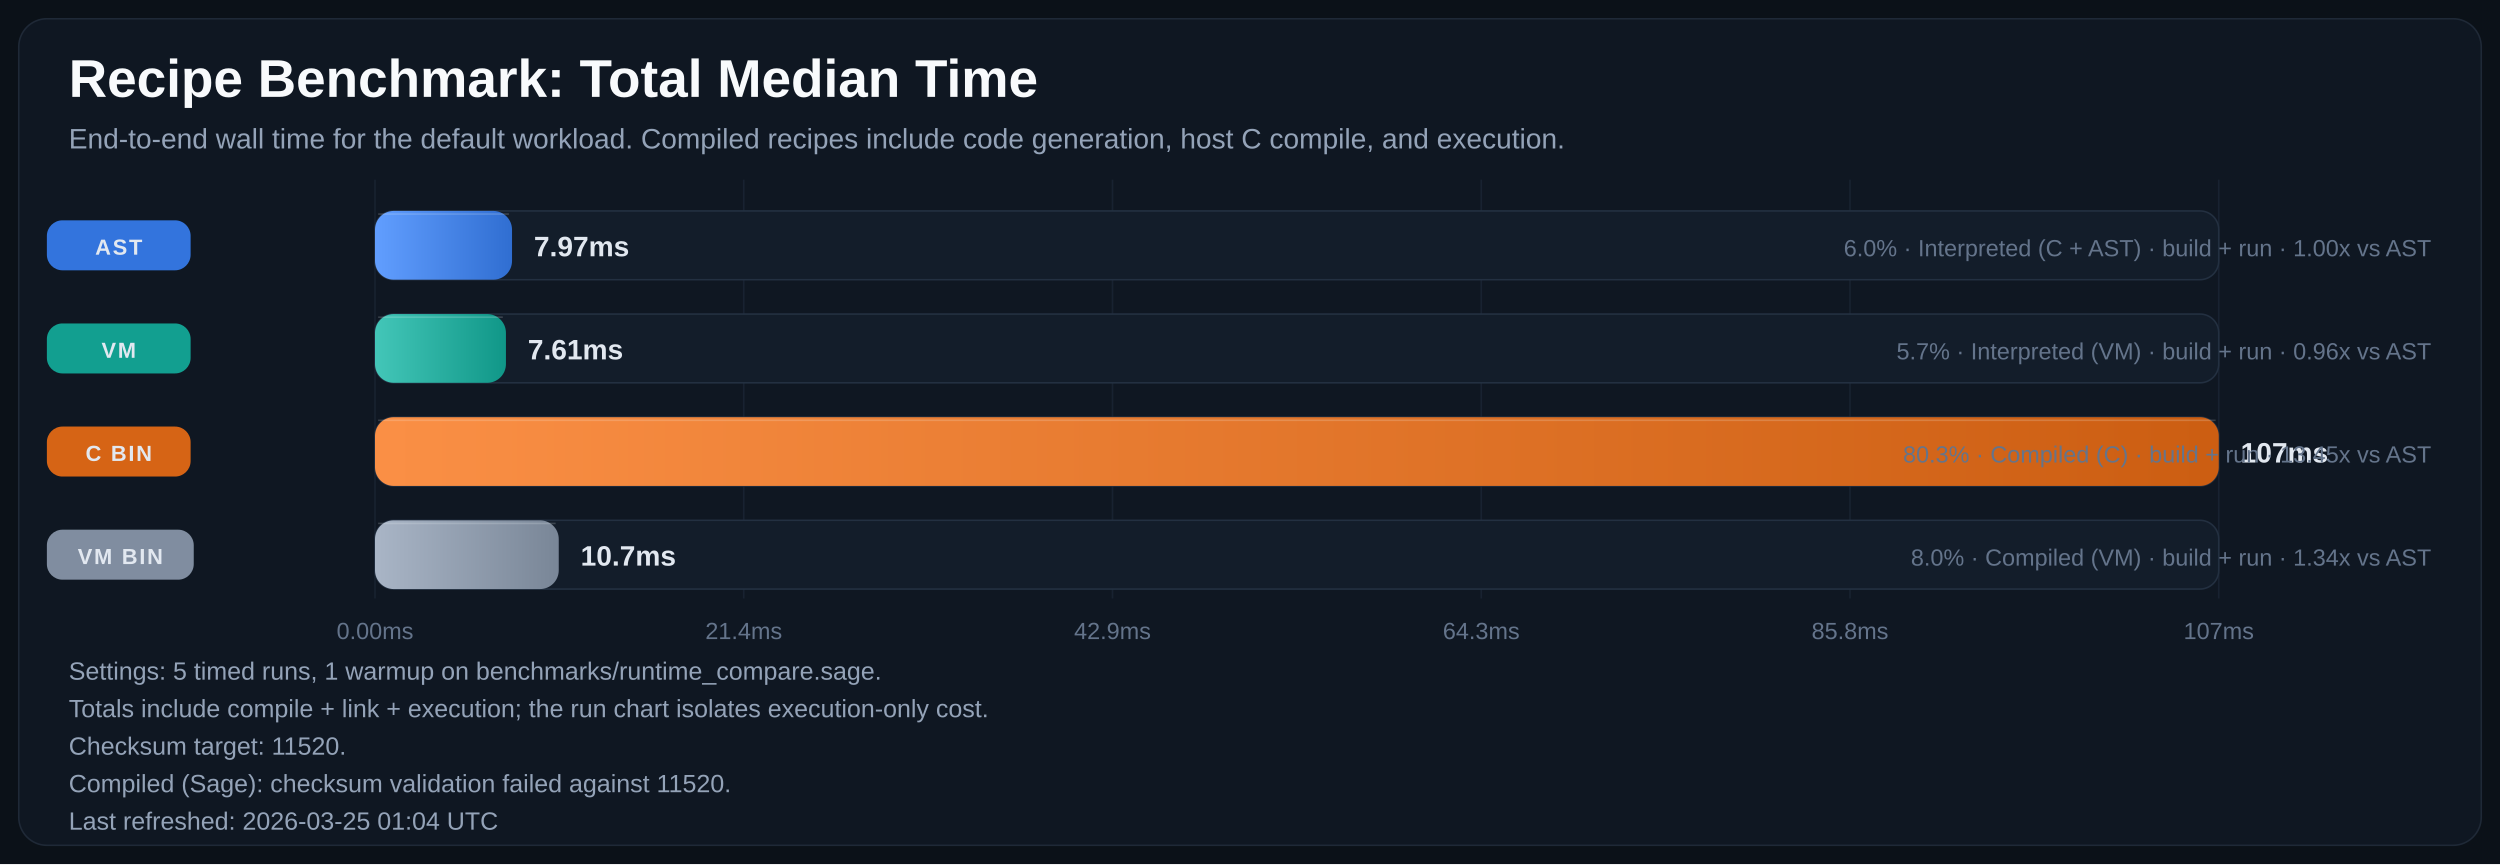
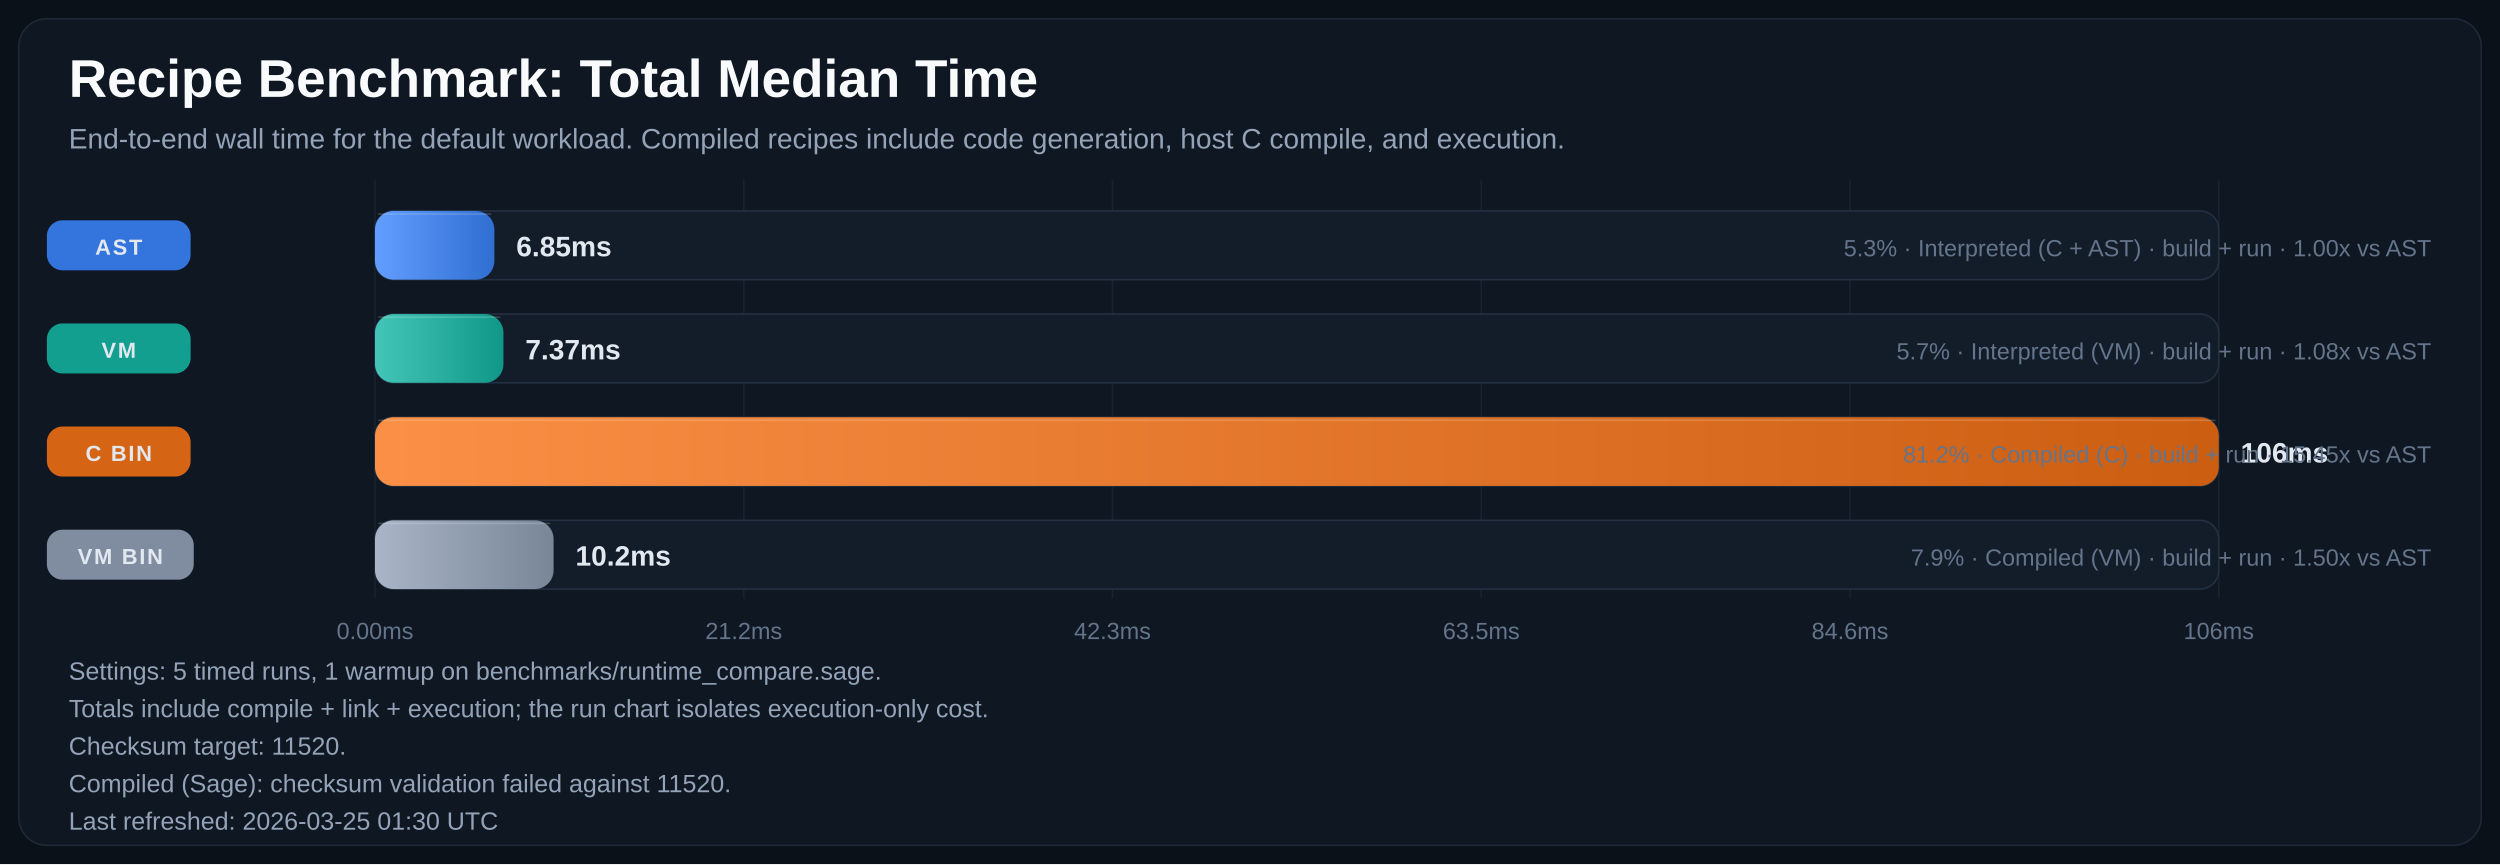
<svg xmlns="http://www.w3.org/2000/svg" width="1600" height="553" viewBox="0 0 1600 553" role="img" aria-labelledby="title desc">
  <defs>
    <linearGradient id="bar-gradient-0" x1="0%" y1="0%" x2="100%" y2="0%">
      <stop offset="0%" stop-color="#619EFF" />
      <stop offset="100%" stop-color="#306ED1" />
    </linearGradient>
    <linearGradient id="bar-gradient-1" x1="0%" y1="0%" x2="100%" y2="0%">
      <stop offset="0%" stop-color="#43C6B8" />
      <stop offset="100%" stop-color="#109788" />
    </linearGradient>
    <linearGradient id="bar-gradient-2" x1="0%" y1="0%" x2="100%" y2="0%">
      <stop offset="0%" stop-color="#FA8F45" />
      <stop offset="100%" stop-color="#CC5E12" />
    </linearGradient>
    <linearGradient id="bar-gradient-3" x1="0%" y1="0%" x2="100%" y2="0%">
      <stop offset="0%" stop-color="#A9B5C6" />
      <stop offset="100%" stop-color="#798697" />
    </linearGradient>
  </defs>
  <rect width="100%" height="100%" fill="#0B1118" />
  <rect x="12" y="12" width="1576" height="529" rx="18" fill="#0F1722" stroke="#1F2937" />
  <text x="44" y="62" fill="#F8FAFC" font-size="34" font-family="Segoe UI, Arial, sans-serif" font-weight="700">Recipe Benchmark: Total Median Time</text>
  <text x="44" y="95" fill="#94A3B8" font-size="18" font-family="Segoe UI, Arial, sans-serif">End-to-end wall time for the default workload. Compiled recipes include code generation, host C compile, and execution.</text>
  <line x1="240.0" y1="115" x2="240.0" y2="383" stroke="#182231" stroke-width="1" />
  <text x="240.0" y="409" text-anchor="middle" fill="#64748B" font-size="15" font-family="Segoe UI, Arial, sans-serif">0.00ms</text>
  <line x1="476.0" y1="115" x2="476.0" y2="383" stroke="#182231" stroke-width="1" />
-   <text x="476.0" y="409" text-anchor="middle" fill="#64748B" font-size="15" font-family="Segoe UI, Arial, sans-serif">21.4ms</text>
+   <text x="476.0" y="409" text-anchor="middle" fill="#64748B" font-size="15" font-family="Segoe UI, Arial, sans-serif">21.2ms</text>
  <line x1="712.0" y1="115" x2="712.0" y2="383" stroke="#182231" stroke-width="1" />
-   <text x="712.0" y="409" text-anchor="middle" fill="#64748B" font-size="15" font-family="Segoe UI, Arial, sans-serif">42.9ms</text>
+   <text x="712.0" y="409" text-anchor="middle" fill="#64748B" font-size="15" font-family="Segoe UI, Arial, sans-serif">42.3ms</text>
  <line x1="948.0" y1="115" x2="948.0" y2="383" stroke="#182231" stroke-width="1" />
-   <text x="948.0" y="409" text-anchor="middle" fill="#64748B" font-size="15" font-family="Segoe UI, Arial, sans-serif">64.3ms</text>
+   <text x="948.0" y="409" text-anchor="middle" fill="#64748B" font-size="15" font-family="Segoe UI, Arial, sans-serif">63.5ms</text>
  <line x1="1184.0" y1="115" x2="1184.0" y2="383" stroke="#182231" stroke-width="1" />
-   <text x="1184.0" y="409" text-anchor="middle" fill="#64748B" font-size="15" font-family="Segoe UI, Arial, sans-serif">85.8ms</text>
+   <text x="1184.0" y="409" text-anchor="middle" fill="#64748B" font-size="15" font-family="Segoe UI, Arial, sans-serif">84.6ms</text>
  <line x1="1420.0" y1="115" x2="1420.0" y2="383" stroke="#182231" stroke-width="1" />
-   <text x="1420.0" y="409" text-anchor="middle" fill="#64748B" font-size="15" font-family="Segoe UI, Arial, sans-serif">107ms</text>
+   <text x="1420.0" y="409" text-anchor="middle" fill="#64748B" font-size="15" font-family="Segoe UI, Arial, sans-serif">106ms</text>
  <rect x="30" y="141.0" width="92" height="32" rx="10" fill="#3479E6" opacity="0.95" />
  <text x="76.0" y="163.0" text-anchor="middle" fill="#E2E8F0" font-size="14" font-family="Segoe UI, Arial, sans-serif" font-weight="700" letter-spacing="1.1">AST</text>
  <rect x="240" y="135" width="1180" height="44" rx="12" fill="#131D2A" stroke="#233041" />
-   <rect x="240" y="135" width="87.7" height="44" rx="12" fill="url(#bar-gradient-0)" />
-   <line x1="242.0" y1="137.0" x2="325.7" y2="137.0" stroke="#F8FAFC" stroke-opacity="0.18" />
-   <text x="341.7" y="164.0" fill="#E2E8F0" font-size="18" font-family="Segoe UI, Arial, sans-serif" font-weight="700">7.97ms</text>
-   <text x="1556" y="164.0" text-anchor="end" fill="#64748B" font-size="15" font-family="Segoe UI, Arial, sans-serif">6.0% · Interpreted (C + AST) · build + run · 1.00x vs AST</text>
+   <rect x="240" y="135" width="76.4" height="44" rx="12" fill="url(#bar-gradient-0)" />
+   <line x1="242.0" y1="137.0" x2="314.4" y2="137.0" stroke="#F8FAFC" stroke-opacity="0.18" />
+   <text x="330.4" y="164.0" fill="#E2E8F0" font-size="18" font-family="Segoe UI, Arial, sans-serif" font-weight="700">6.85ms</text>
+   <text x="1556" y="164.0" text-anchor="end" fill="#64748B" font-size="15" font-family="Segoe UI, Arial, sans-serif">5.3% · Interpreted (C + AST) · build + run · 1.00x vs AST</text>
  <rect x="30" y="207.0" width="92" height="32" rx="10" fill="#12A695" opacity="0.95" />
  <text x="76.0" y="229.0" text-anchor="middle" fill="#E2E8F0" font-size="14" font-family="Segoe UI, Arial, sans-serif" font-weight="700" letter-spacing="1.1">VM</text>
  <rect x="240" y="201" width="1180" height="44" rx="12" fill="#131D2A" stroke="#233041" />
-   <rect x="240" y="201" width="83.8" height="44" rx="12" fill="url(#bar-gradient-1)" />
-   <line x1="242.0" y1="203.0" x2="321.8" y2="203.0" stroke="#F8FAFC" stroke-opacity="0.18" />
-   <text x="337.8" y="230.0" fill="#E2E8F0" font-size="18" font-family="Segoe UI, Arial, sans-serif" font-weight="700">7.61ms</text>
-   <text x="1556" y="230.0" text-anchor="end" fill="#64748B" font-size="15" font-family="Segoe UI, Arial, sans-serif">5.7% · Interpreted (VM) · build + run · 0.96x vs AST</text>
+   <rect x="240" y="201" width="82.2" height="44" rx="12" fill="url(#bar-gradient-1)" />
+   <line x1="242.0" y1="203.0" x2="320.2" y2="203.0" stroke="#F8FAFC" stroke-opacity="0.18" />
+   <text x="336.2" y="230.0" fill="#E2E8F0" font-size="18" font-family="Segoe UI, Arial, sans-serif" font-weight="700">7.37ms</text>
+   <text x="1556" y="230.0" text-anchor="end" fill="#64748B" font-size="15" font-family="Segoe UI, Arial, sans-serif">5.7% · Interpreted (VM) · build + run · 1.08x vs AST</text>
  <rect x="30" y="273.0" width="92" height="32" rx="10" fill="#E06814" opacity="0.95" />
  <text x="76.0" y="295.0" text-anchor="middle" fill="#E2E8F0" font-size="14" font-family="Segoe UI, Arial, sans-serif" font-weight="700" letter-spacing="1.1">C BIN</text>
  <rect x="240" y="267" width="1180" height="44" rx="12" fill="#131D2A" stroke="#233041" />
  <rect x="240" y="267" width="1180.0" height="44" rx="12" fill="url(#bar-gradient-2)" />
  <line x1="242.0" y1="269.0" x2="1418.0" y2="269.0" stroke="#F8FAFC" stroke-opacity="0.18" />
-   <text x="1434.0" y="296.0" fill="#E2E8F0" font-size="18" font-family="Segoe UI, Arial, sans-serif" font-weight="700">107ms</text>
-   <text x="1556" y="296.0" text-anchor="end" fill="#64748B" font-size="15" font-family="Segoe UI, Arial, sans-serif">80.3% · Compiled (C) · build + run · 13.45x vs AST</text>
+   <text x="1434.0" y="296.0" fill="#E2E8F0" font-size="18" font-family="Segoe UI, Arial, sans-serif" font-weight="700">106ms</text>
+   <text x="1556" y="296.0" text-anchor="end" fill="#64748B" font-size="15" font-family="Segoe UI, Arial, sans-serif">81.2% · Compiled (C) · build + run · 15.45x vs AST</text>
  <rect x="30" y="339.0" width="94" height="32" rx="10" fill="#8593A6" opacity="0.95" />
  <text x="77.0" y="361.0" text-anchor="middle" fill="#E2E8F0" font-size="14" font-family="Segoe UI, Arial, sans-serif" font-weight="700" letter-spacing="1.1">VM BIN</text>
  <rect x="240" y="333" width="1180" height="44" rx="12" fill="#131D2A" stroke="#233041" />
-   <rect x="240" y="333" width="117.6" height="44" rx="12" fill="url(#bar-gradient-3)" />
-   <line x1="242.0" y1="335.0" x2="355.6" y2="335.0" stroke="#F8FAFC" stroke-opacity="0.18" />
-   <text x="371.6" y="362.0" fill="#E2E8F0" font-size="18" font-family="Segoe UI, Arial, sans-serif" font-weight="700">10.7ms</text>
-   <text x="1556" y="362.0" text-anchor="end" fill="#64748B" font-size="15" font-family="Segoe UI, Arial, sans-serif">8.0% · Compiled (VM) · build + run · 1.34x vs AST</text>
+   <rect x="240" y="333" width="114.3" height="44" rx="12" fill="url(#bar-gradient-3)" />
+   <line x1="242.0" y1="335.0" x2="352.3" y2="335.0" stroke="#F8FAFC" stroke-opacity="0.18" />
+   <text x="368.3" y="362.0" fill="#E2E8F0" font-size="18" font-family="Segoe UI, Arial, sans-serif" font-weight="700">10.2ms</text>
+   <text x="1556" y="362.0" text-anchor="end" fill="#64748B" font-size="15" font-family="Segoe UI, Arial, sans-serif">7.9% · Compiled (VM) · build + run · 1.50x vs AST</text>
  <text x="44" y="435" fill="#94A3B8" font-size="16" font-family="Segoe UI, Arial, sans-serif">Settings: 5 timed runs, 1 warmup on benchmarks/runtime_compare.sage.</text>
  <text x="44" y="459" fill="#94A3B8" font-size="16" font-family="Segoe UI, Arial, sans-serif">Totals include compile + link + execution; the run chart isolates execution-only cost.</text>
  <text x="44" y="483" fill="#94A3B8" font-size="16" font-family="Segoe UI, Arial, sans-serif">Checksum target: 11520.</text>
  <text x="44" y="507" fill="#94A3B8" font-size="16" font-family="Segoe UI, Arial, sans-serif">Compiled (Sage): checksum validation failed against 11520.</text>
-   <text x="44" y="531" fill="#94A3B8" font-size="16" font-family="Segoe UI, Arial, sans-serif">Last refreshed: 2026-03-25 01:04 UTC</text>
+   <text x="44" y="531" fill="#94A3B8" font-size="16" font-family="Segoe UI, Arial, sans-serif">Last refreshed: 2026-03-25 01:30 UTC</text>
</svg>
